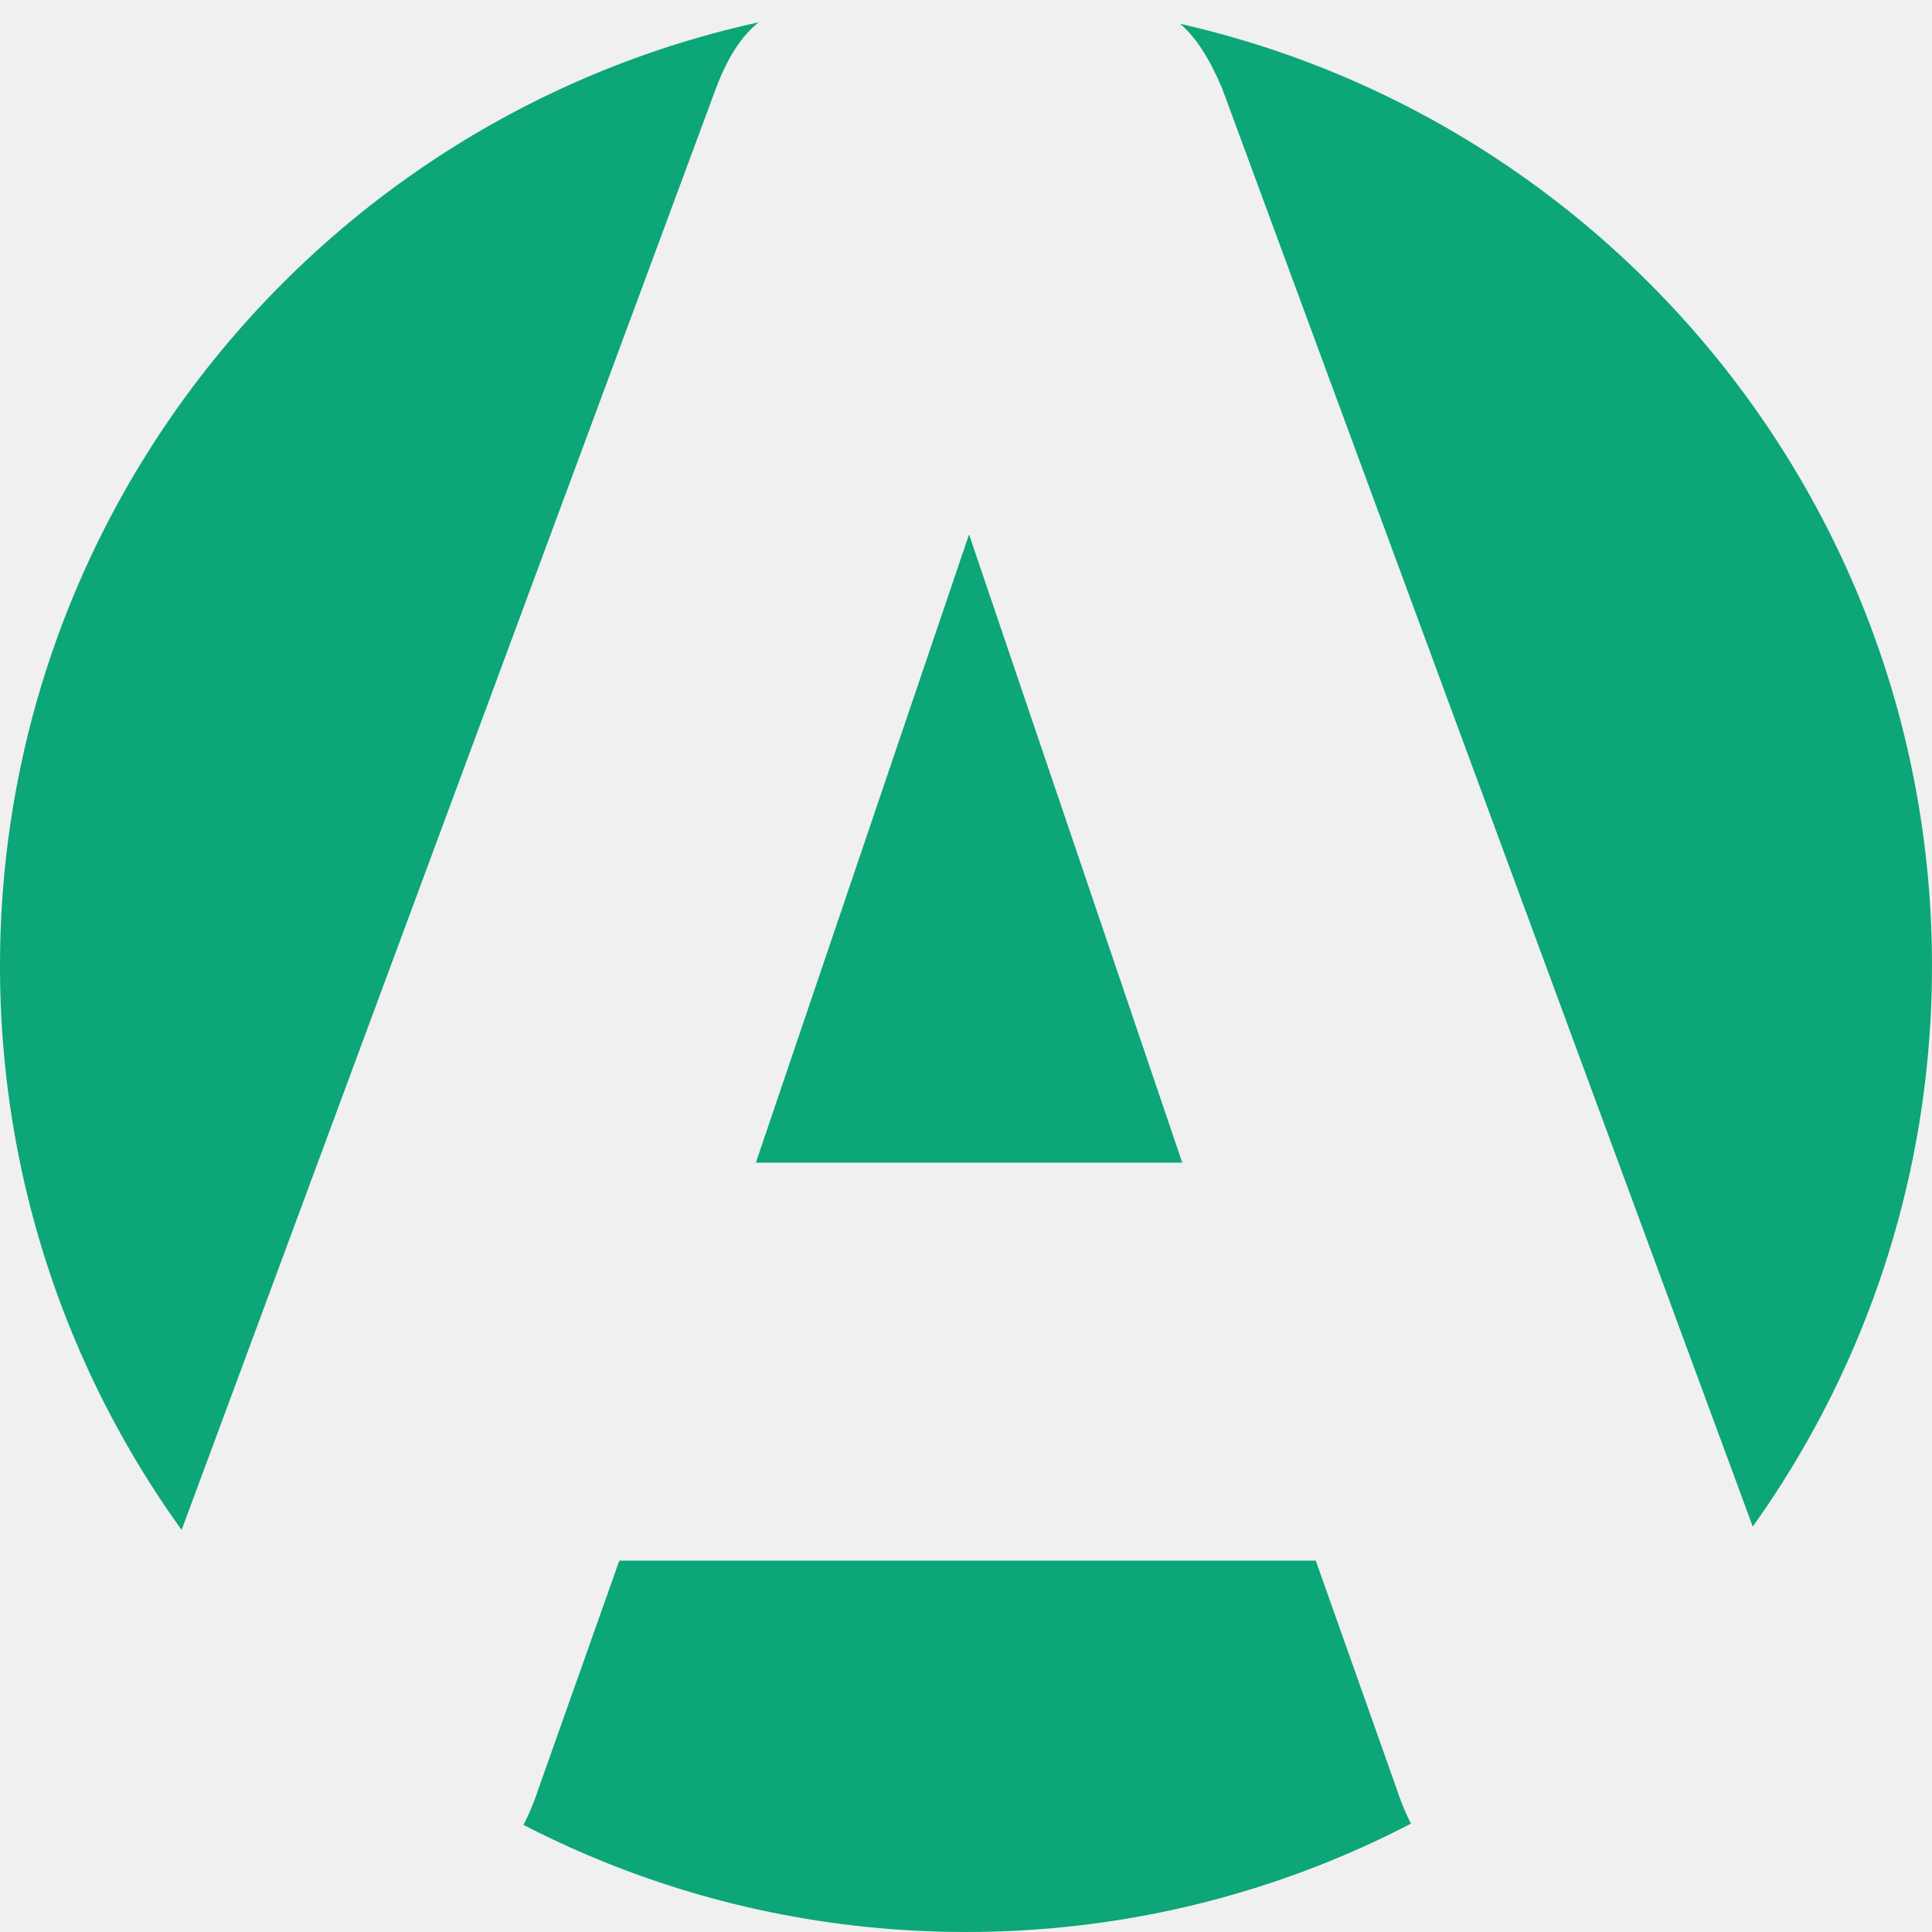
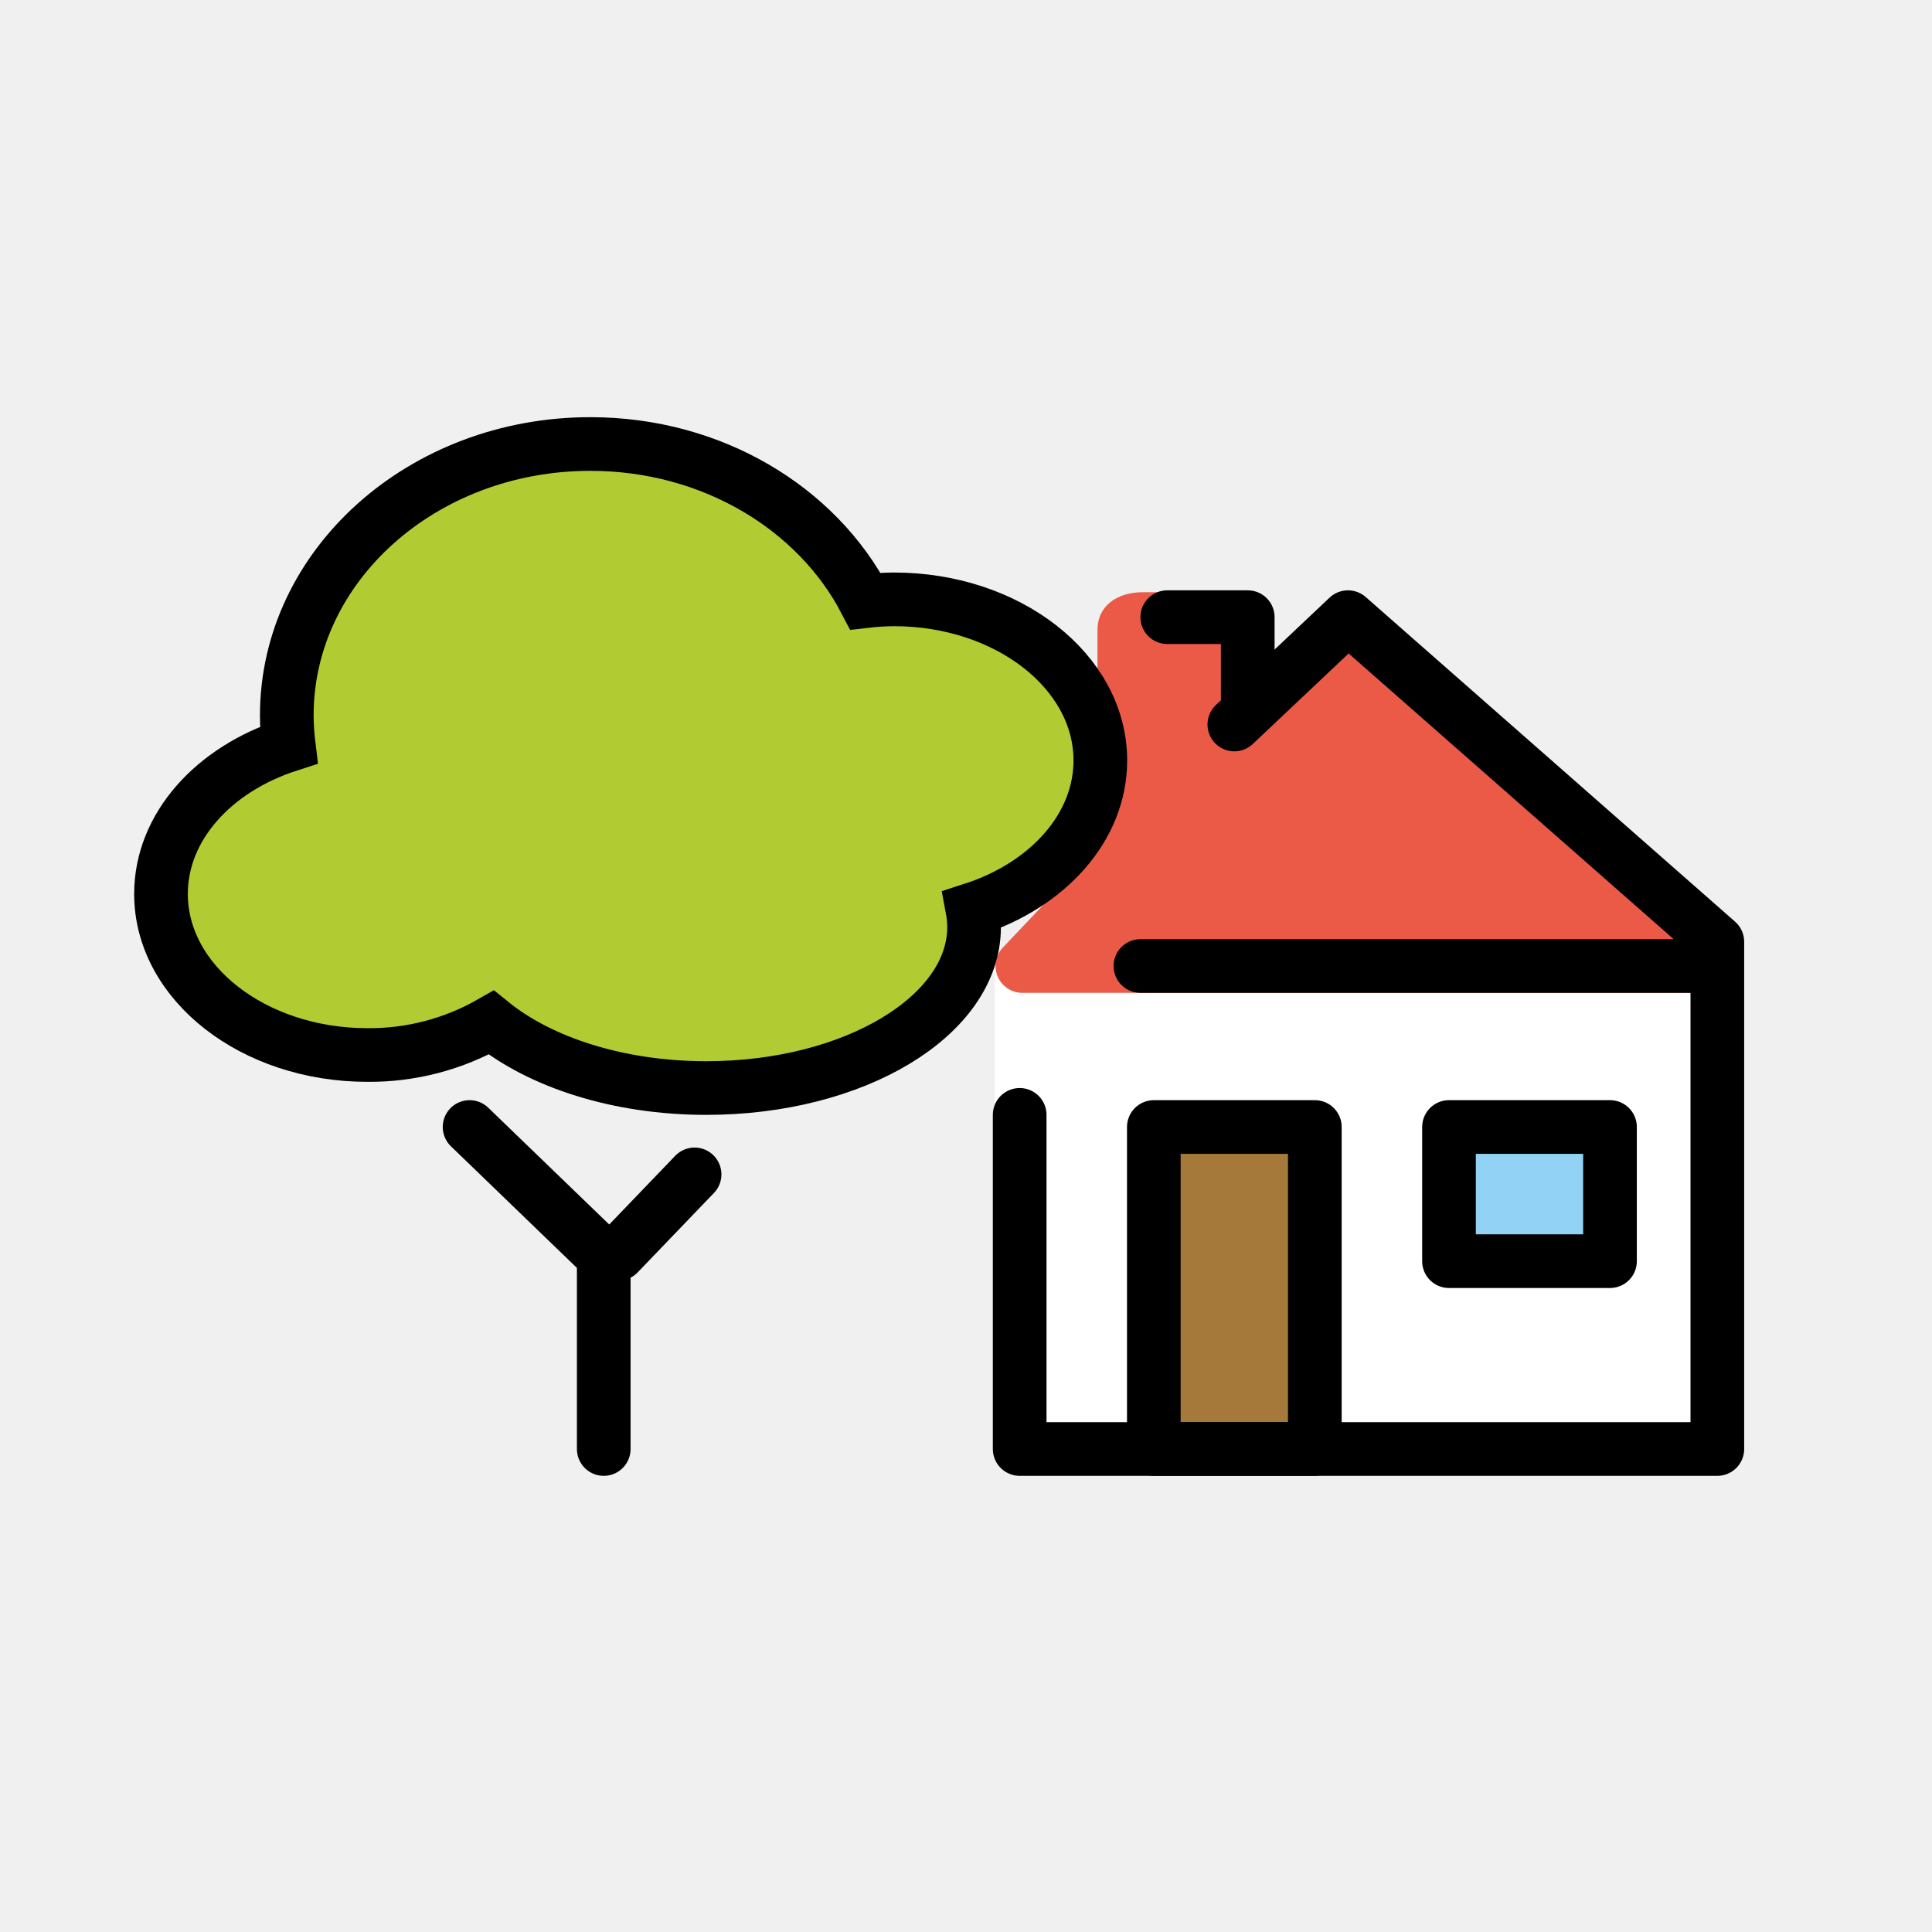
- <svg xmlns="http://www.w3.org/2000/svg" width="512" height="512" viewBox="0 0 135.467 135.467" version="1.1" id="svg7452">
-   <defs id="defs7449">
-     <mask maskUnits="userSpaceOnUse" id="mask9682">
-       <g id="g9690">
-         <rect style="fill:#ffffff;stroke-width:0.918" id="rect9684" width="135.467" height="135.467" x="7.1054274e-15" y="0" />
-         <g aria-label="A" id="g9688" style="font-size:50.8px;line-height:79.375px;font-family:Archive;-inkscape-font-specification:Archive;letter-spacing:0px;word-spacing:0px;stroke-width:0.265px" transform="matrix(3.923664,0,0,3.923664,-47.51804,93.35332)">
-           <path d="m 45.176,8.212 -11.227,-30.429 c -0.457,-1.067 -0.965,-1.575 -2.083,-1.575 h -4.877 c -1.118,0 -1.676,0.508 -2.083,1.575 l -11.278,30.429 c -0.254,0.61 -0.254,1.422 0.864,1.422 h 5.334 c 1.118,0 1.524,-0.305 1.93,-1.524 l 1.422,-4.013 h 12.446 l 1.422,4.013 c 0.406,1.219 0.813,1.524 1.93,1.524 h 5.334 c 1.118,0 1.118,-0.813 0.864,-1.422 z m -19.558,-11.227 3.81,-11.227 3.81,11.227 z" id="path9686" />
-         </g>
-       </g>
-     </mask>
-   </defs>
-   <g id="layer1">
-     <circle style="fill:#0ca678;stroke-width:0.664" id="path9448" cx="67.733" cy="67.733" r="67.733" mask="url(#mask9682)" />
+ <svg xmlns="http://www.w3.org/2000/svg" id="emoji" viewBox="0 0 72 72" version="1.1">
+   <g id="color">
+     <rect x="37.075" y="36.053" width="26.884" height="18.114" fill="#FFFFFF" />
+     <polygon fill="#EA5A47" stroke="#EA5A47" stroke-linecap="round" stroke-linejoin="round" stroke-miterlimit="10" stroke-width="2" points="50.235,23.2 38.1,36 63.5,36" />
+     <path fill="#EA5A47" d="M47.3,26l-6.4,6.059v-8.573c0-0.931,0.755-1.416,1.686-1.416h3.028 c0.931,0,1.686,0.485,1.686,1.416C47.3,23.486,47.3,26,47.3,26z" />
+     <rect x="43" y="42" width="6" height="12" fill="#A57939" />
+     <rect x="54" y="42" width="6" height="5" fill="#92D3F5" />
+     <path fill="#B1CC33" d="M41.006,28.339c0-3.312-3.445-6.003-7.694-6.003c-0.355,0.003-0.71,0.025-1.062,0.066 c-1.8-3.455-5.707-5.855-10.25-5.855c-6.248,0-11.312,4.529-11.312,10.114c0.001,0.369,0.025,0.738,0.07,1.104 C7.966,28.666,6,30.81,6,33.314c0,3.312,3.445,6.003,7.694,6.003c1.615,0.014,3.206-0.402,4.614-1.207 c1.818,1.477,4.726,2.438,8.015,2.438c5.511,0,9.978-2.688,9.978-6.003c-0.001-0.219-0.021-0.438-0.061-0.653 C39.036,32.99,41.006,30.845,41.006,28.339z" />
+   </g>
+   <g id="hair" />
+   <g id="skin" />
+   <g id="skin-shadow" />
+   <g id="line">
+     <polyline fill="none" stroke="#000000" stroke-linecap="round" stroke-linejoin="round" stroke-miterlimit="10" stroke-width="2" points="46,27 50.235,23 64,35.098 64,54 38,54 38,41.548" />
+     <rect x="43" y="42" width="6" height="12" fill="none" stroke="#000000" stroke-linecap="round" stroke-linejoin="round" stroke-miterlimit="10" stroke-width="2" />
+     <rect x="54" y="42" width="6" height="5" fill="none" stroke="#000000" stroke-linecap="round" stroke-linejoin="round" stroke-miterlimit="10" stroke-width="2" />
+     <polyline fill="none" stroke="#000000" stroke-linecap="round" stroke-linejoin="round" stroke-miterlimit="10" stroke-width="2" points="43.5,23 46.5,23 46.5,26" />
+     <path fill="none" stroke="#000000" stroke-miterlimit="10" stroke-width="2" d="M31.245,39.34" />
+     <polyline fill="none" stroke="#000000" stroke-linecap="round" stroke-linejoin="round" stroke-width="2" points="22.5,54 22.5,46.827 17.5,42" />
+     <line x1="23.041" x2="25.885" y1="46.727" y2="43.766" fill="none" stroke="#000000" stroke-linecap="round" stroke-linejoin="round" stroke-width="2" />
+     <path fill="none" stroke="#000000" stroke-linecap="round" stroke-miterlimit="10" stroke-width="2" d="M41.006,28.339 c0-3.312-3.445-6.003-7.694-6.003c-0.355,0.003-0.71,0.025-1.062,0.066c-1.8-3.455-5.707-5.855-10.25-5.855 c-6.248,0-11.312,4.529-11.312,10.114c0.001,0.369,0.025,0.738,0.07,1.104C7.966,28.666,6,30.81,6,33.314 c0,3.312,3.445,6.003,7.694,6.003c1.615,0.014,3.206-0.402,4.614-1.207c1.818,1.477,4.726,2.438,8.015,2.438 c5.511,0,9.978-2.688,9.978-6.003c-0.001-0.219-0.021-0.438-0.061-0.653 C39.036,32.99,41.006,30.845,41.006,28.339z" />
+     <line x1="63.5" x2="42.5" y1="36" y2="36" fill="none" stroke="#000000" stroke-linecap="round" stroke-linejoin="round" stroke-miterlimit="10" stroke-width="2" />
  </g>
</svg>
